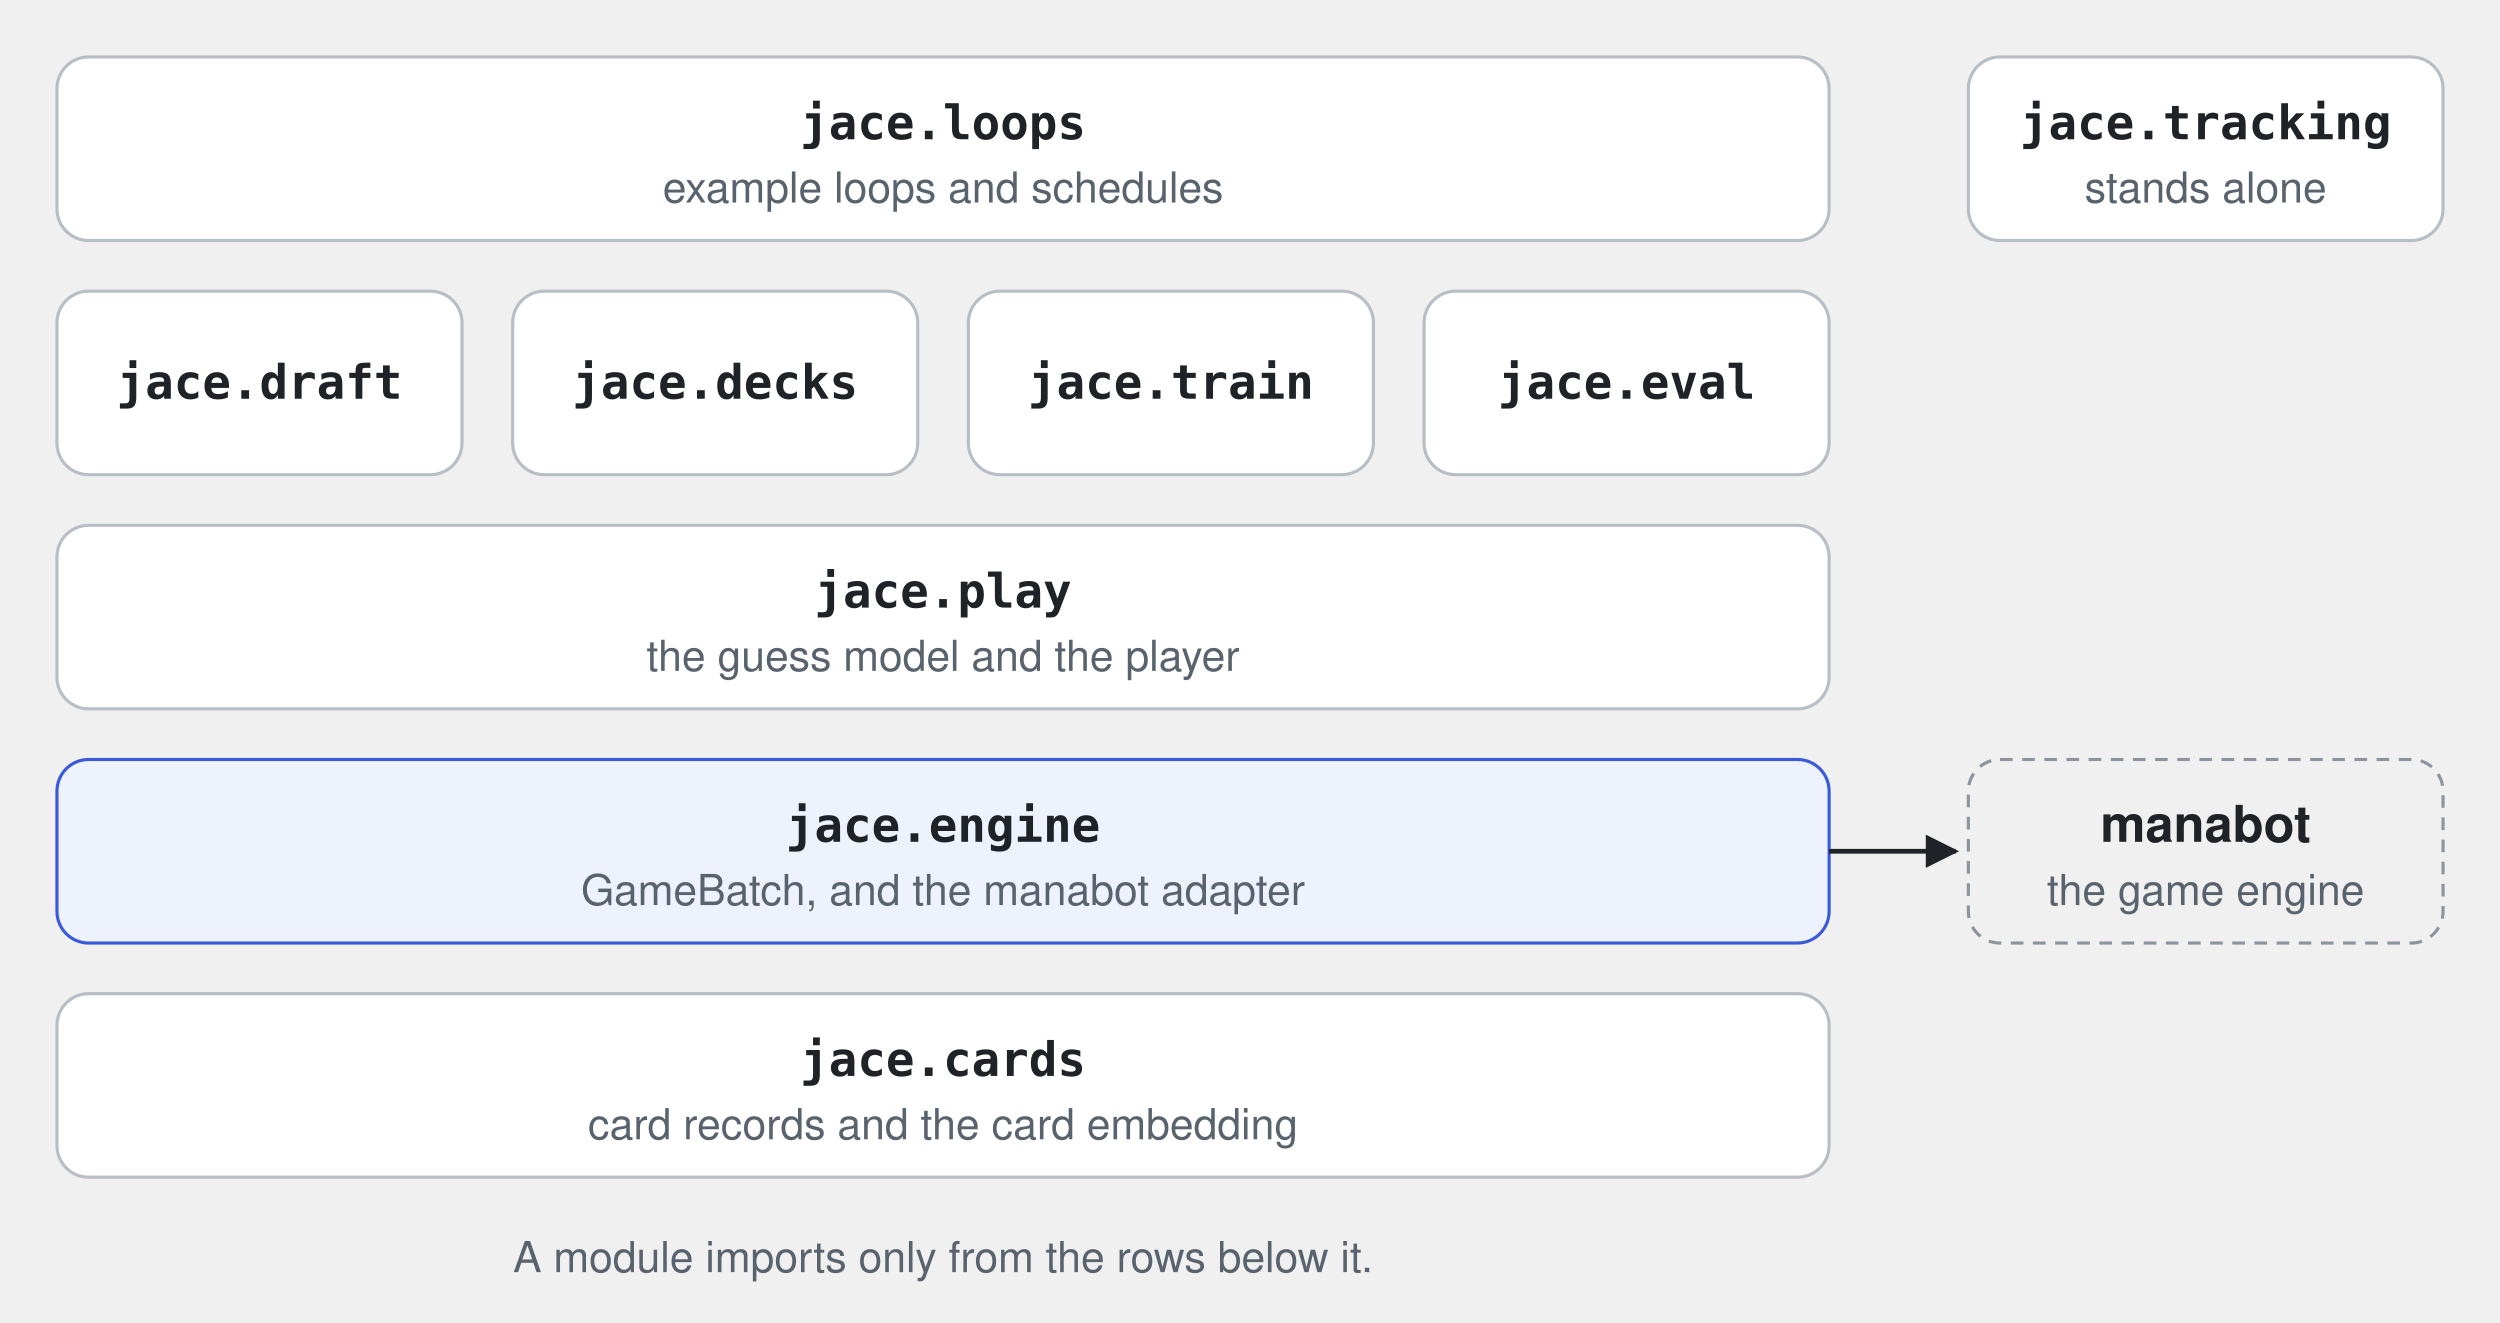
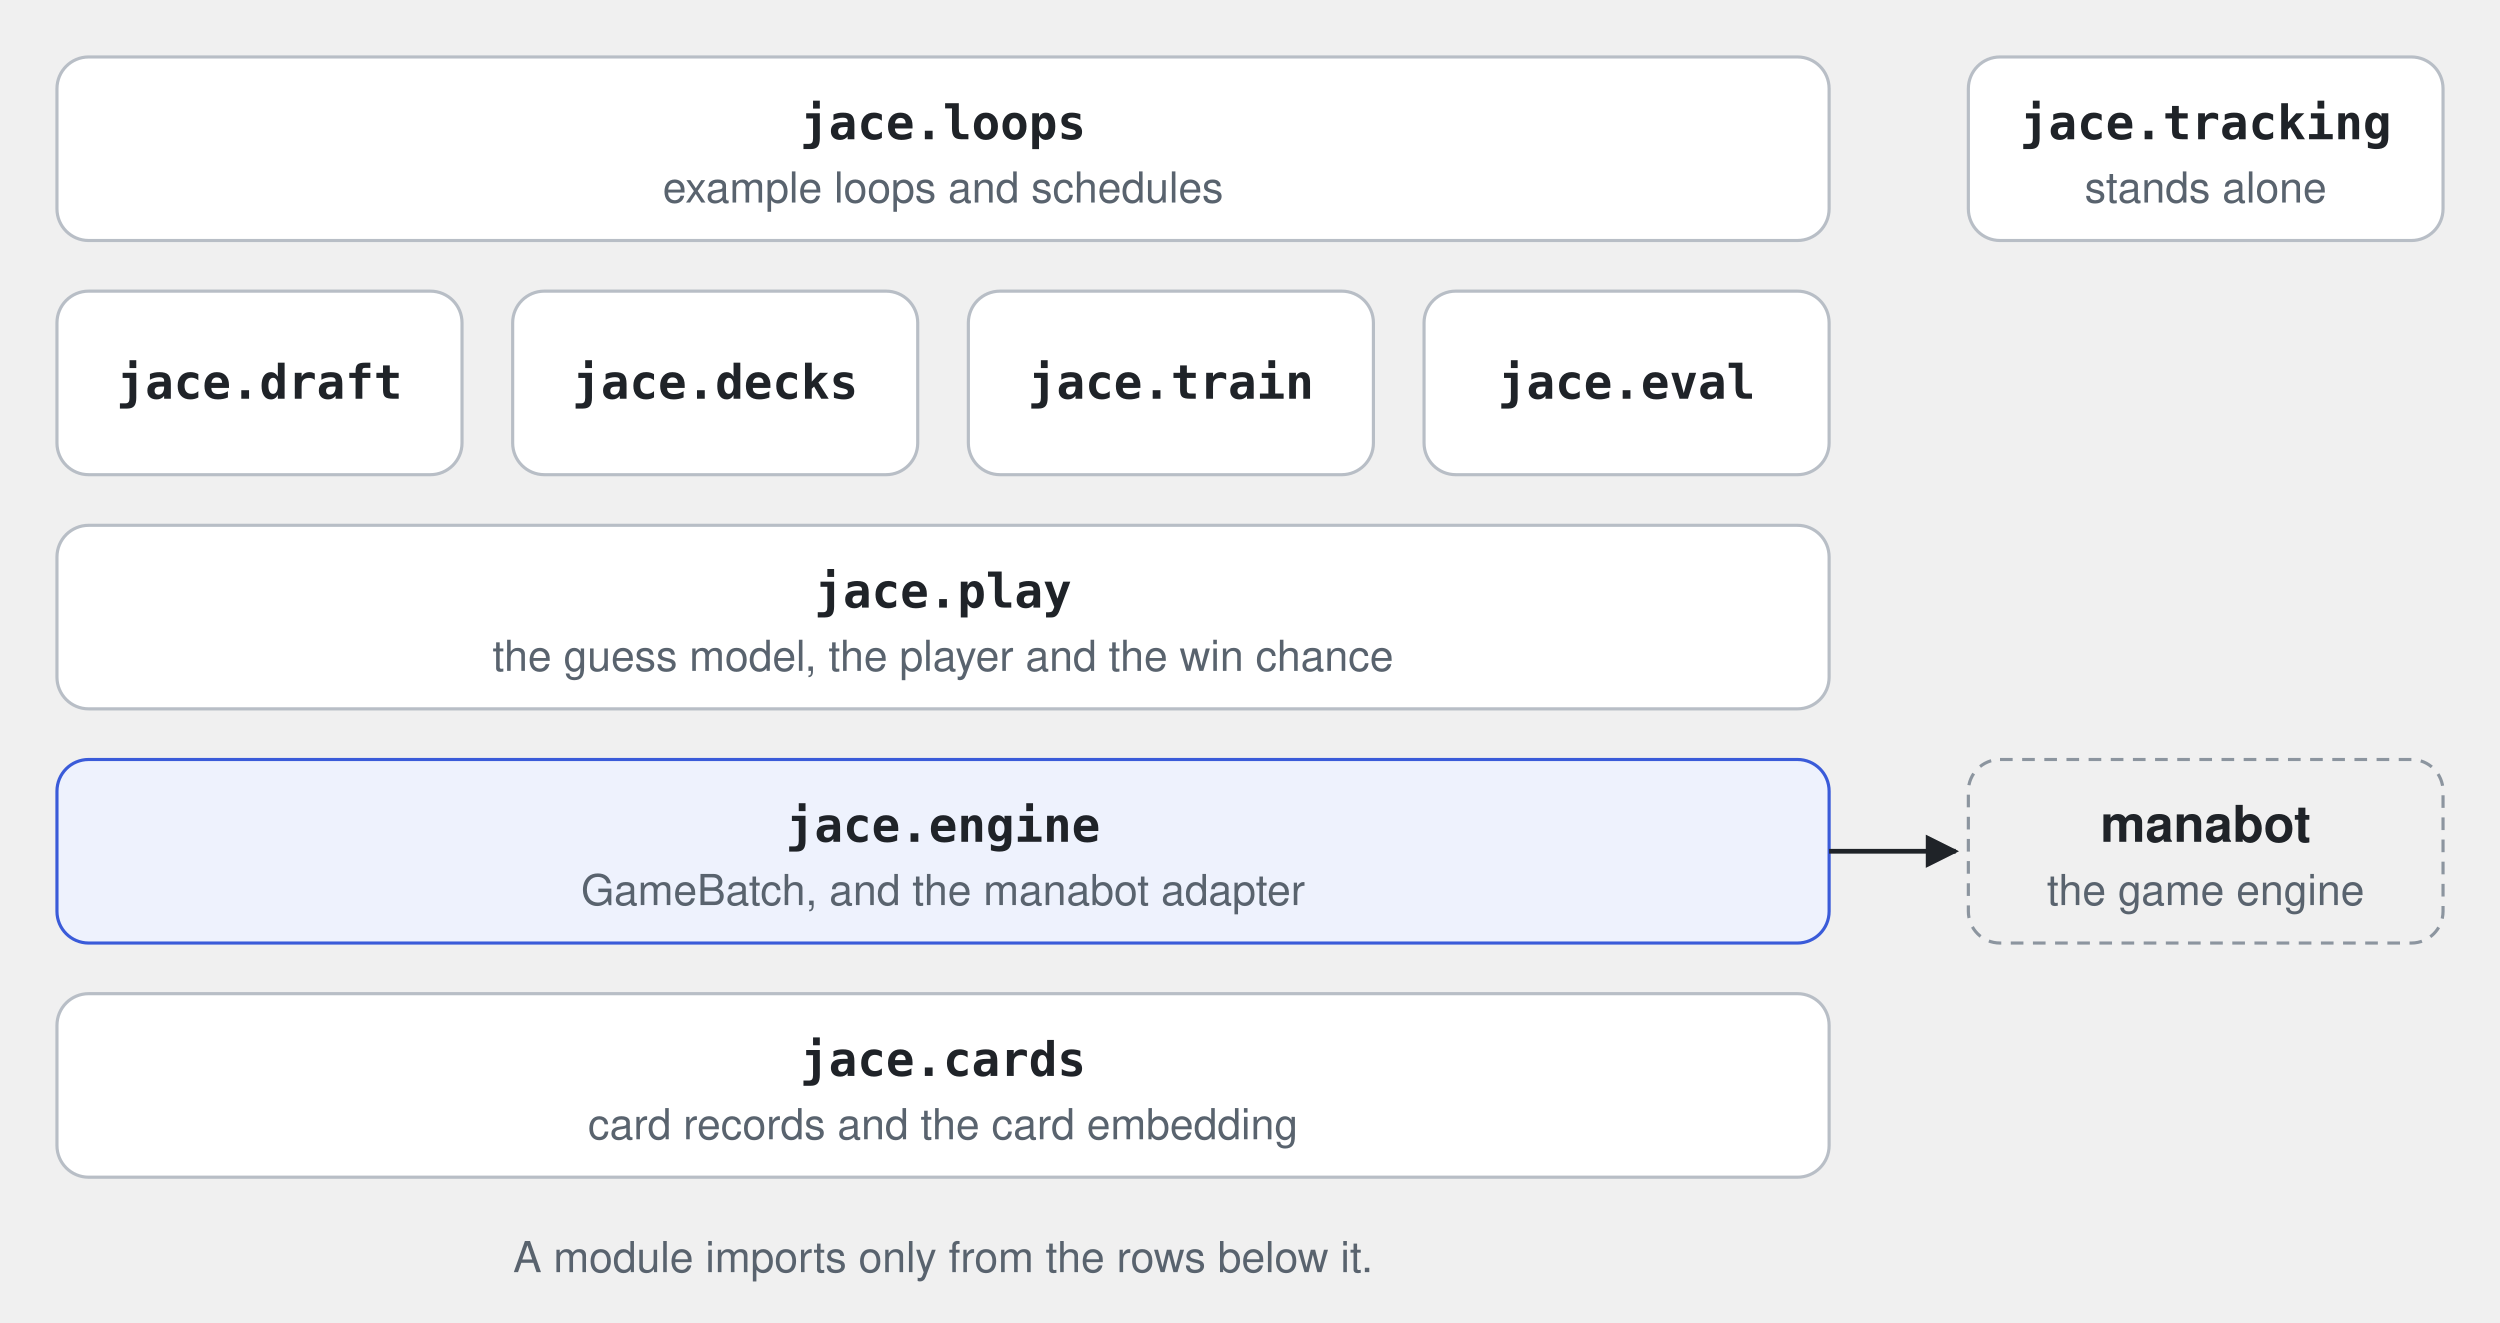
<svg xmlns="http://www.w3.org/2000/svg" viewBox="0 0 790 418" role="img" aria-label="The modules of jace in rows, where a module imports only from the rows below it. Top: jace.loops. Then jace.draft, jace.decks, jace.train and jace.eval. Then jace.play. Then jace.engine, whose adapter is the only code that imports manabot. At the bottom, jace.cards. jace.tracking stands alone. jace.engine is drawn in blue because it is the only way games are played.">
  <style>
text{font-family:-apple-system,BlinkMacSystemFont,"Segoe UI",Helvetica,Arial,sans-serif;fill:#1f2328;text-anchor:middle;font-size:16px}
.t{font-weight:600}.s{font-size:13.5px;fill:#59636e}.l{text-anchor:start}.m{font-family:ui-monospace,SFMono-Regular,Menlo,monospace;font-size:15px;font-weight:600}
.line{fill:none;stroke:#1f2328;stroke-width:1.5}.head{fill:#1f2328}
.box{fill:#ffffff;stroke:#b8bec6}.round{fill:#eef2fd;stroke:#3a5bd9}.side{fill:none;stroke:#8c959f;stroke-dasharray:4 3}
</style>
  <defs>
    <marker id="a" viewBox="0 0 10 10" refX="9" refY="5" markerWidth="7" markerHeight="7" orient="auto-start-reverse">
      <path d="M0,0 L10,5 L0,10 z" class="head" />
    </marker>
  </defs>
  <rect class="box" x="18" y="18" width="560" height="58" rx="10" />
  <text x="298" y="44" class="m">jace.loops</text>
  <text x="298" y="64" class="s">example loops and schedules</text>
  <rect class="box" x="18" y="92" width="128" height="58" rx="10" />
  <text x="82" y="126" class="m">jace.draft</text>
  <rect class="box" x="162" y="92" width="128" height="58" rx="10" />
  <text x="226" y="126" class="m">jace.decks</text>
  <rect class="box" x="306" y="92" width="128" height="58" rx="10" />
  <text x="370" y="126" class="m">jace.train</text>
  <rect class="box" x="450" y="92" width="128" height="58" rx="10" />
  <text x="514" y="126" class="m">jace.eval</text>
  <rect class="box" x="18" y="166" width="560" height="58" rx="10" />
  <text x="298" y="192" class="m">jace.play</text>
-   <text x="298" y="212" class="s">the guess model and the player</text>
+   <text x="298" y="212" class="s">the guess model, the player and the win chance</text>
  <rect class="round" x="18" y="240" width="560" height="58" rx="10" />
  <text x="298" y="266" class="m">jace.engine</text>
  <text x="298" y="286" class="s">GameBatch, and the manabot adapter</text>
  <rect class="box" x="18" y="314" width="560" height="58" rx="10" />
  <text x="298" y="340" class="m">jace.cards</text>
  <text x="298" y="360" class="s">card records and the card embedding</text>
  <rect class="side" x="622" y="240" width="150" height="58" rx="10" />
  <text x="697" y="266" class="t">manabot</text>
  <text x="697" y="286" class="s">the game engine</text>
  <path class="line" d="M578 269 H618" marker-end="url(#a)" />
  <rect class="box" x="622" y="18" width="150" height="58" rx="10" />
  <text x="697" y="44" class="m">jace.tracking</text>
  <text x="697" y="64" class="s">stands alone</text>
  <text x="298" y="402" class="s">A module imports only from the rows below it.</text>
</svg>
